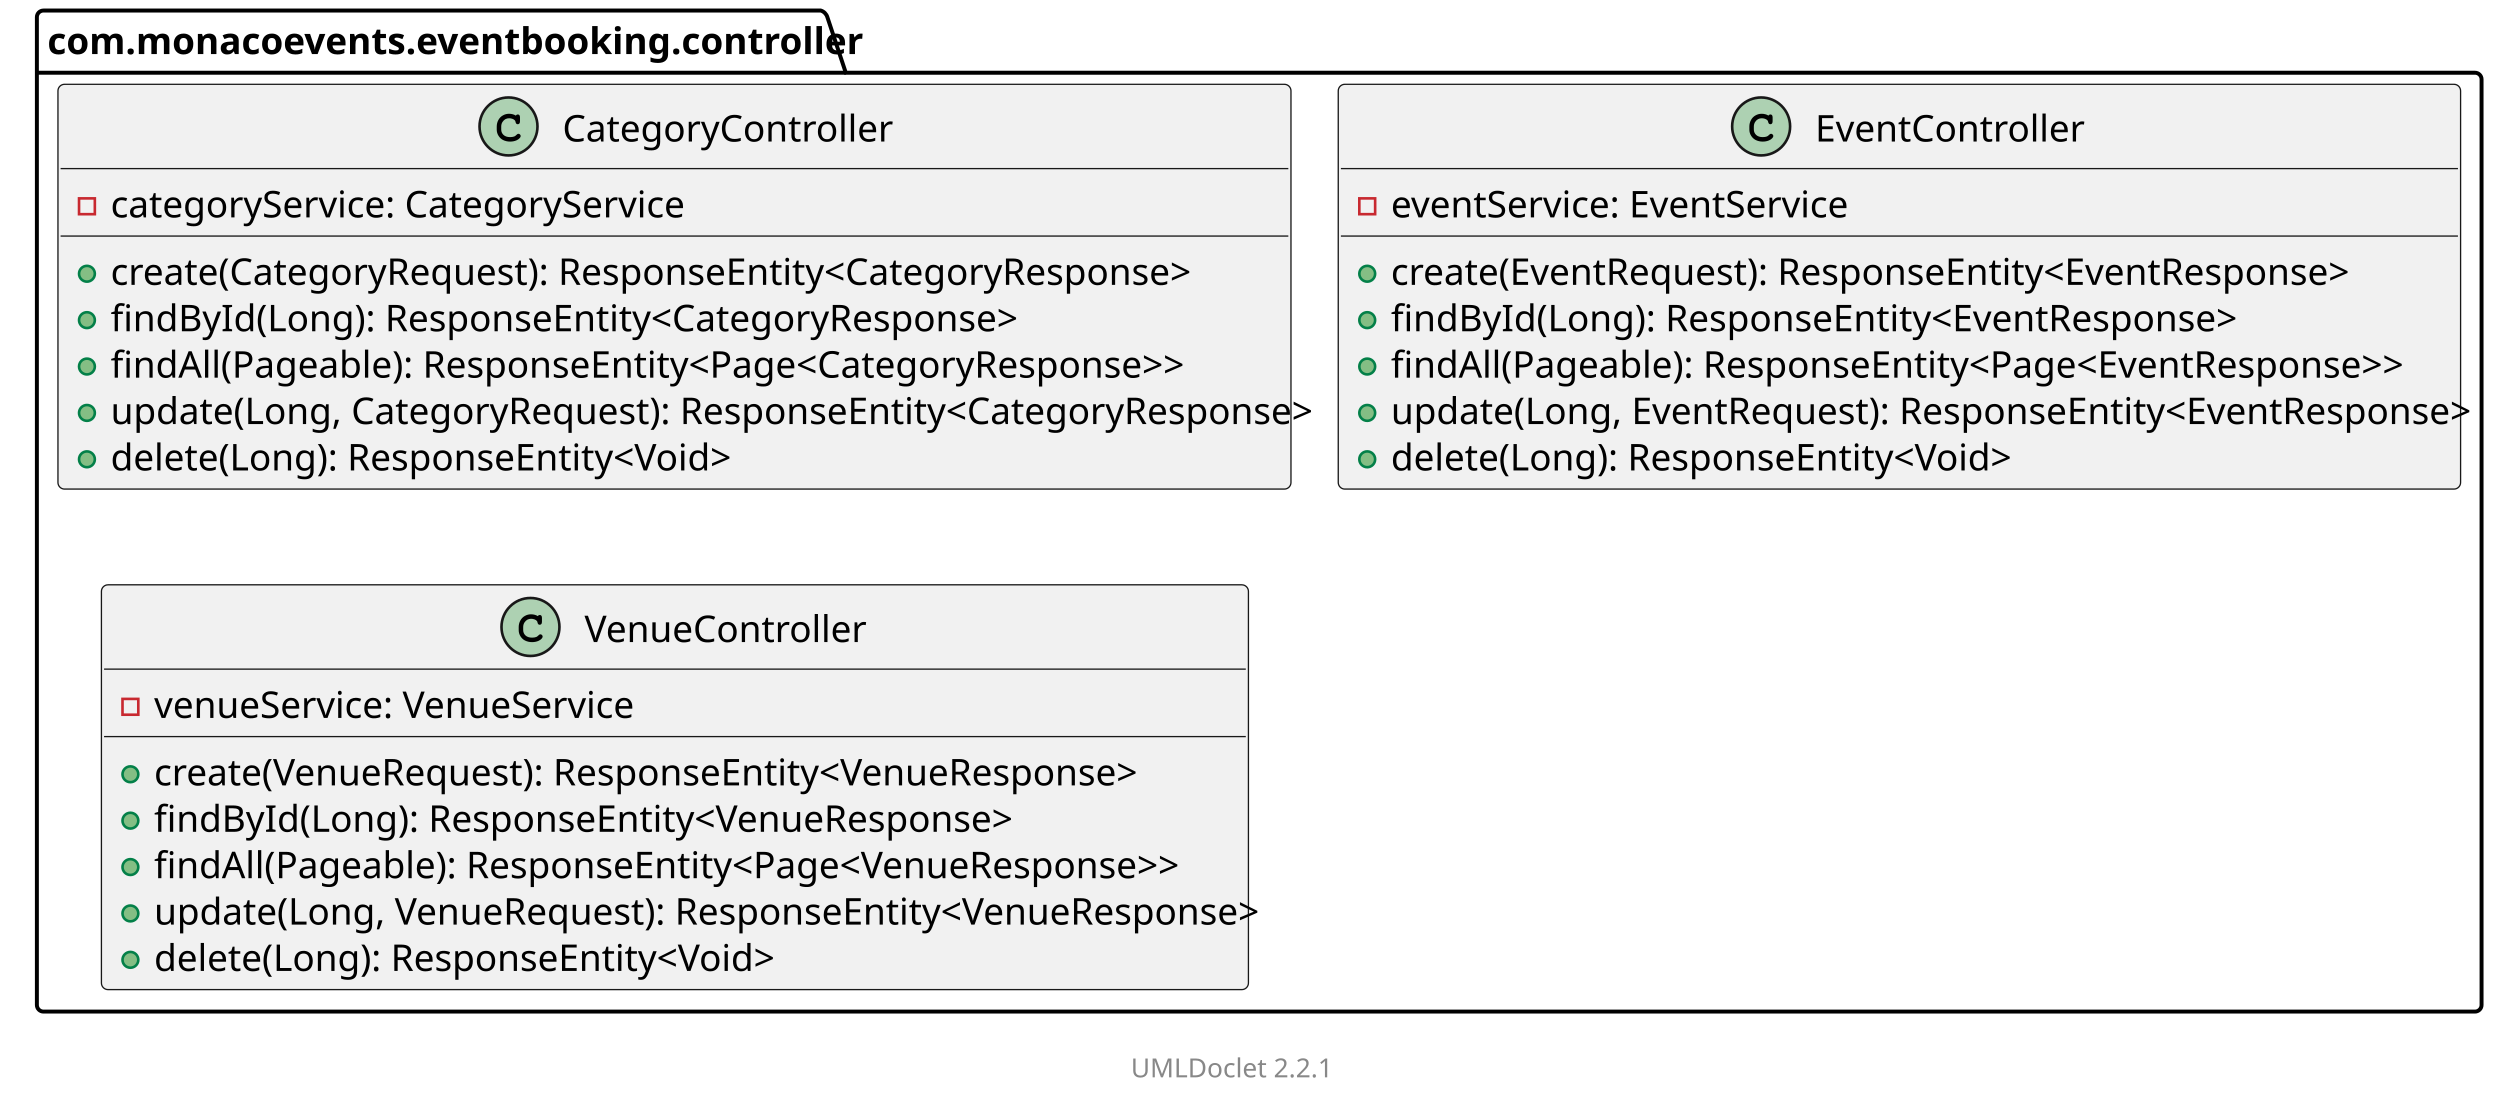
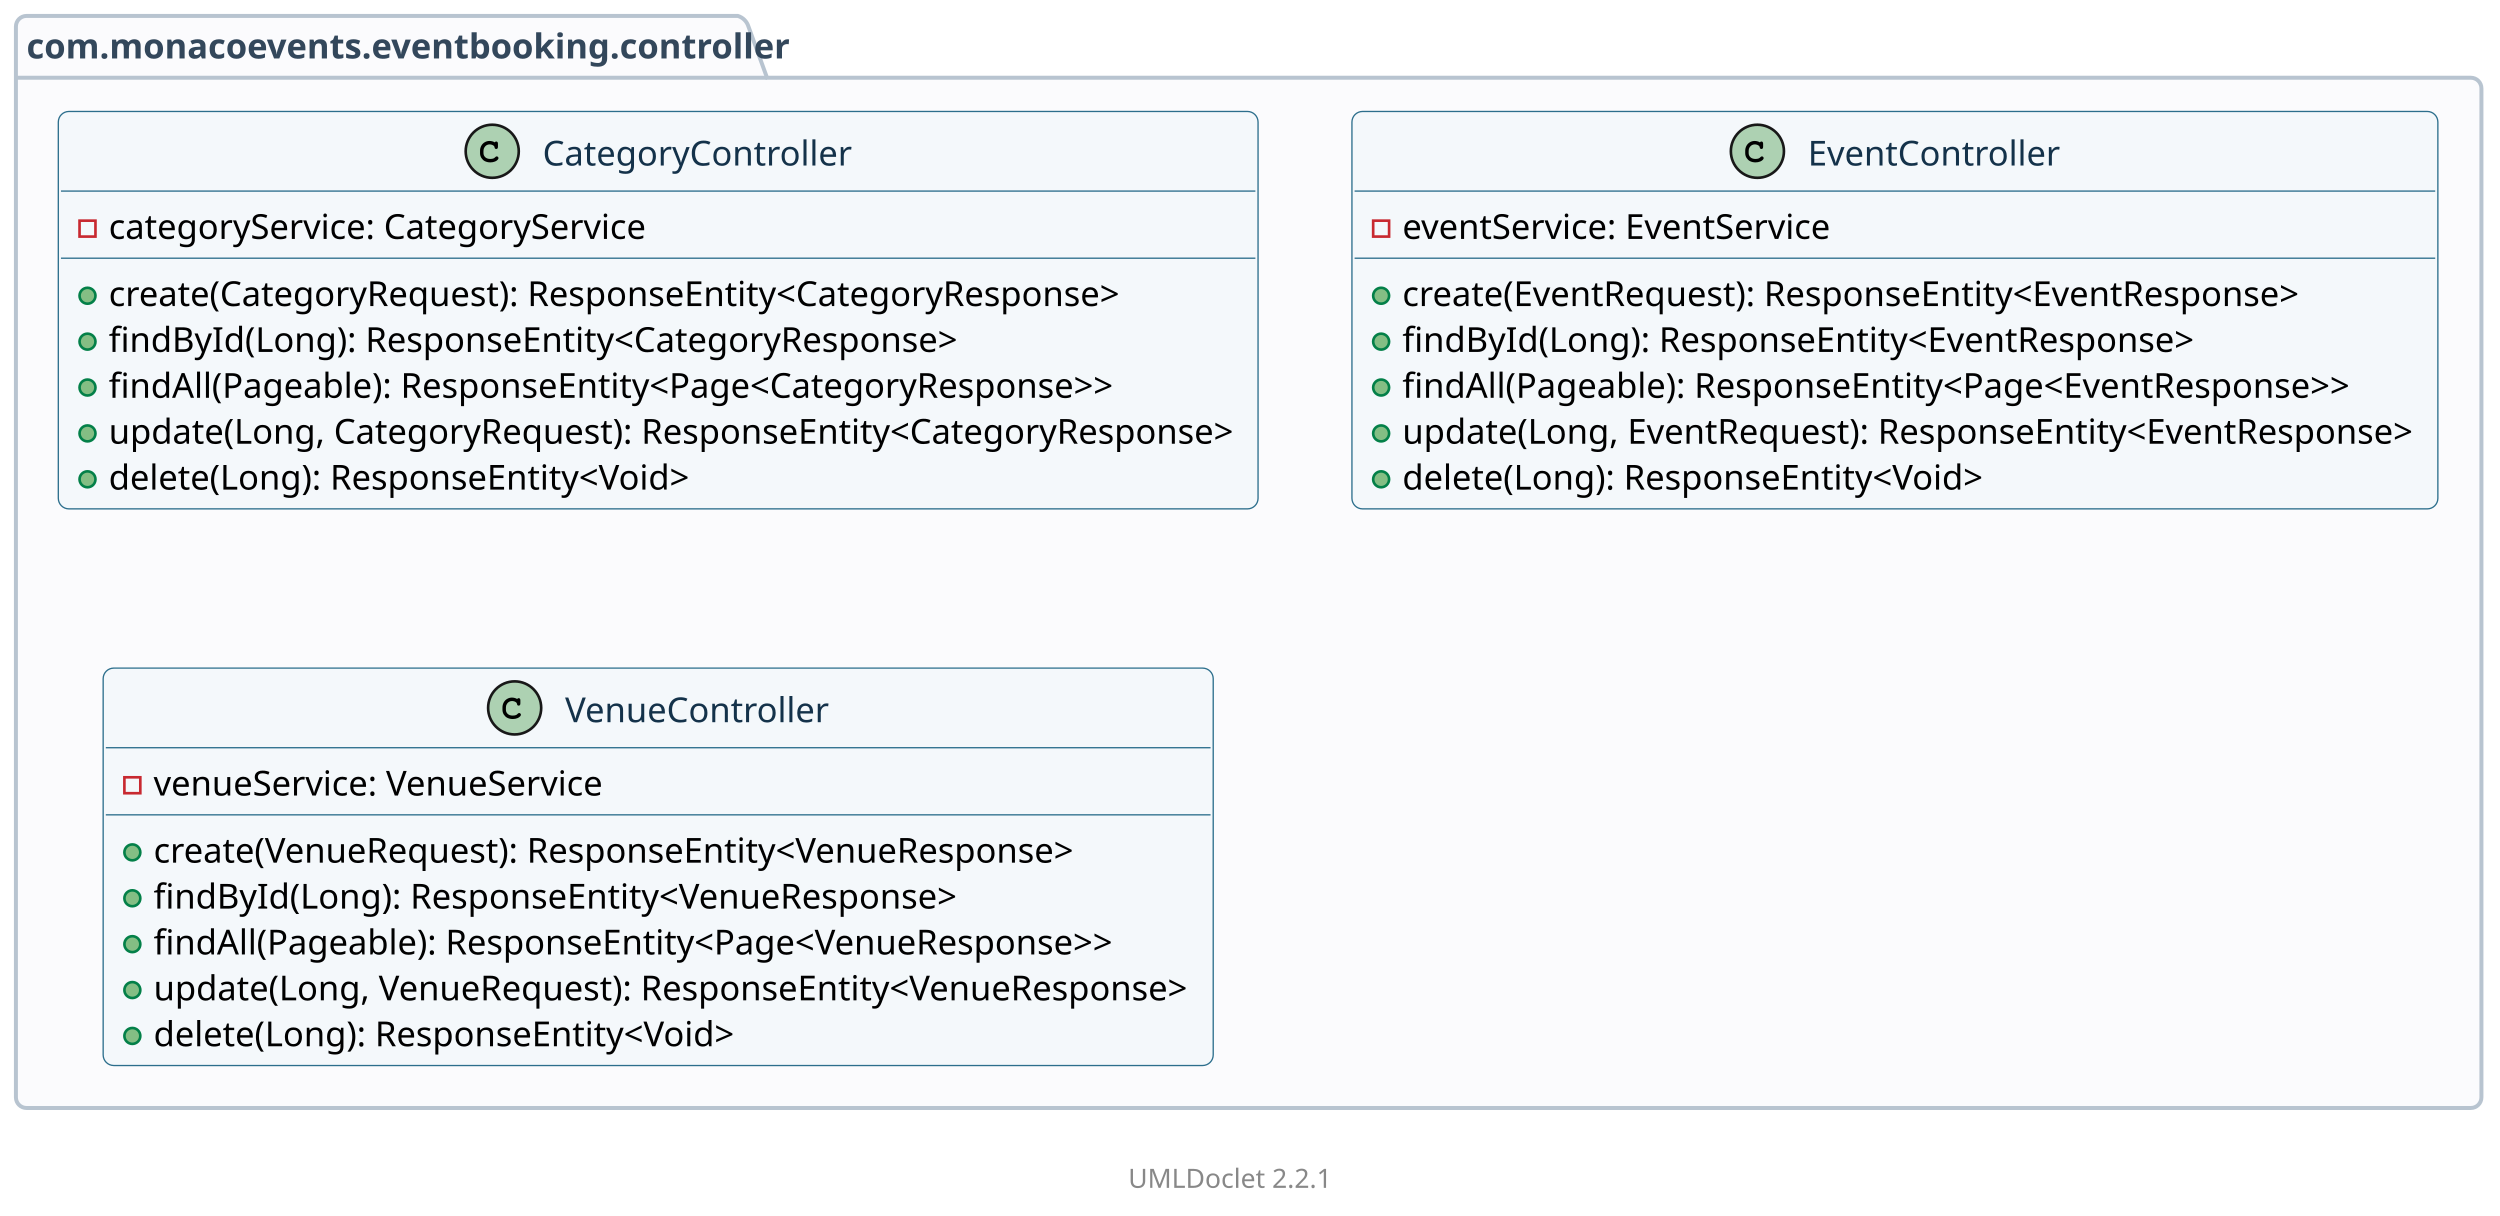
- <svg xmlns="http://www.w3.org/2000/svg" xmlns:xlink="http://www.w3.org/1999/xlink" contentStyleType="text/css" height="419px" preserveAspectRatio="none" style="width:949px;height:419px;background:#FFFFFF;" version="1.1" viewBox="0 0 949 419" width="949px" zoomAndPan="magnify">
+ <svg xmlns="http://www.w3.org/2000/svg" xmlns:xlink="http://www.w3.org/1999/xlink" contentStyleType="text/css" height="100%" preserveAspectRatio="none" style="width:100%;height:100%;background:#FFFFFF;" version="1.1" viewBox="0 0 942 458" width="100%" zoomAndPan="magnify">
  <defs />
  <g>
    <g id="cluster_com.monacoevents.eventbooking.controller">
-       <path d="M16.5,4 L311.562,4 A3.75,3.75 0 0 1 314.062,6.5 L321.062,27.609 L939.5,27.609 A2.5,2.5 0 0 1 942,30.109 L942,381.5 A2.5,2.5 0 0 1 939.5,384 L16.5,384 A2.5,2.5 0 0 1 14,381.5 L14,6.5 A2.5,2.5 0 0 1 16.5,4 " fill="none" style="stroke:#000000;stroke-width:1.5;" />
-       <line style="stroke:#000000;stroke-width:1.5;" x1="14" x2="321.062" y1="27.609" y2="27.609" />
-       <text fill="#000000" font-family="sans-serif" font-size="14" font-weight="bold" lengthAdjust="spacing" textLength="294.062" x="18" y="20.533">com.monacoevents.eventbooking.controller</text>
+       <path d="M10,6 L278.017,6 A6,6 0 0 1 282.017,10 L289.017,29.291 L931,29.291 A4,4 0 0 1 935,33.291 L935,413.49 A4,4 0 0 1 931,417.49 L10,417.49 A4,4 0 0 1 6,413.49 L6,10 A4,4 0 0 1 10,6 " fill="#FBFBFD" style="stroke:#B8C4D0;stroke-width:1.5;" />
+       <line style="stroke:#B8C4D0;stroke-width:1.5;" x1="6" x2="289.017" y1="29.291" y2="29.291" />
+       <text fill="#33475B" font-family="Segoe UI" font-size="13" font-weight="bold" lengthAdjust="spacing" textLength="270.017" x="10" y="22.028">com.monacoevents.eventbooking.controller</text>
    </g>
    <a href="file:/C:/Users/loris/Documents/Programming/Github/event-booking-api/target/reports/apidocs/com/monacoevents/eventbooking/controller/CategoryController.html" target="_top" title="file:/C:/Users/loris/Documents/Programming/Github/event-booking-api/target/reports/apidocs/com/monacoevents/eventbooking/controller/CategoryController.html" xlink:actuate="onRequest" xlink:href="file:/C:/Users/loris/Documents/Programming/Github/event-booking-api/target/reports/apidocs/com/monacoevents/eventbooking/controller/CategoryController.html" xlink:show="new" xlink:title="file:/C:/Users/loris/Documents/Programming/Github/event-booking-api/target/reports/apidocs/com/monacoevents/eventbooking/controller/CategoryController.html" xlink:type="simple">
      <g id="elem_CategoryController">
-         <rect codeLine="12" fill="#F1F1F1" height="153.656" id="CategoryController" rx="2.5" ry="2.5" style="stroke:#181818;stroke-width:0.5;" width="468.053" x="22" y="32" />
-         <ellipse cx="193.028" cy="48" fill="#ADD1B2" rx="11" ry="11" style="stroke:#181818;stroke-width:1.0;" />
-         <path d="M195.794,43.875 Q195.95,43.656 196.138,43.547 Q196.325,43.438 196.544,43.438 Q196.919,43.438 197.153,43.703 Q197.388,43.953 197.388,44.562 L197.388,46.016 Q197.388,46.625 197.153,46.891 Q196.919,47.156 196.544,47.156 Q196.2,47.156 195.997,46.953 Q195.794,46.766 195.685,46.25 Q195.638,45.891 195.45,45.703 Q195.122,45.328 194.513,45.109 Q193.903,44.891 193.278,44.891 Q192.513,44.891 191.872,45.219 Q191.247,45.547 190.747,46.297 Q190.263,47.047 190.263,48.078 L190.263,49.172 Q190.263,50.406 191.153,51.234 Q192.044,52.047 193.638,52.047 Q194.575,52.047 195.231,51.797 Q195.622,51.641 196.044,51.203 Q196.31,50.938 196.45,50.859 Q196.606,50.781 196.81,50.781 Q197.138,50.781 197.388,51.047 Q197.653,51.297 197.653,51.641 Q197.653,51.984 197.31,52.391 Q196.81,52.969 196.013,53.297 Q194.935,53.75 193.638,53.75 Q192.122,53.75 190.919,53.125 Q189.935,52.625 189.247,51.562 Q188.56,50.484 188.56,49.203 L188.56,48.047 Q188.56,46.719 189.169,45.578 Q189.794,44.422 190.888,43.812 Q191.981,43.188 193.216,43.188 Q193.95,43.188 194.591,43.359 Q195.247,43.516 195.794,43.875 Z " fill="#000000" />
-         <text fill="#000000" font-family="sans-serif" font-size="14" lengthAdjust="spacing" textLength="117.496" x="213.528" y="53.728">CategoryController</text>
-         <line style="stroke:#181818;stroke-width:0.5;" x1="23" x2="489.053" y1="64" y2="64" />
-         <rect fill="none" height="6" style="stroke:#C82930;stroke-width:1.0;" width="6" x="30" y="75.305" />
-         <text fill="#000000" font-family="sans-serif" font-size="14" lengthAdjust="spacing" textLength="211.648" x="42" y="82.533">categoryService: CategoryService</text>
-         <line style="stroke:#181818;stroke-width:0.5;" x1="23" x2="489.053" y1="89.609" y2="89.609" />
-         <ellipse cx="33" cy="103.914" fill="#84BE84" rx="3" ry="3" style="stroke:#038048;stroke-width:1.0;" />
-         <text fill="#000000" font-family="sans-serif" font-size="14" lengthAdjust="spacing" textLength="399.219" x="42" y="108.143">create(CategoryRequest): ResponseEntity&lt;CategoryResponse&gt;</text>
-         <ellipse cx="33" cy="121.523" fill="#84BE84" rx="3" ry="3" style="stroke:#038048;stroke-width:1.0;" />
-         <text fill="#000000" font-family="sans-serif" font-size="14" lengthAdjust="spacing" textLength="333.088" x="42" y="125.752">findById(Long): ResponseEntity&lt;CategoryResponse&gt;</text>
-         <ellipse cx="33" cy="139.133" fill="#84BE84" rx="3" ry="3" style="stroke:#038048;stroke-width:1.0;" />
-         <text fill="#000000" font-family="sans-serif" font-size="14" lengthAdjust="spacing" textLength="397.701" x="42" y="143.361">findAll(Pageable): ResponseEntity&lt;Page&lt;CategoryResponse&gt;&gt;</text>
-         <ellipse cx="33" cy="156.742" fill="#84BE84" rx="3" ry="3" style="stroke:#038048;stroke-width:1.0;" />
-         <text fill="#000000" font-family="sans-serif" font-size="14" lengthAdjust="spacing" textLength="442.053" x="42" y="160.971">update(Long, CategoryRequest): ResponseEntity&lt;CategoryResponse&gt;</text>
-         <ellipse cx="33" cy="174.352" fill="#84BE84" rx="3" ry="3" style="stroke:#038048;stroke-width:1.0;" />
-         <text fill="#000000" font-family="sans-serif" font-size="14" lengthAdjust="spacing" textLength="228.819" x="42" y="178.58">delete(Long): ResponseEntity&lt;Void&gt;</text>
+         <rect codeLine="25" fill="#F4F8FB" height="149.746" id="CategoryController" rx="4" ry="4" style="stroke:#2C6E8C;stroke-width:0.5;" width="452.064" x="21.97" y="42" />
+         <ellipse cx="185.47" cy="57" fill="#ADD1B2" rx="10" ry="10" style="stroke:#181818;stroke-width:1.0;" />
+         <path d="M186.408,53.641 Q186.533,53.469 186.673,53.391 Q186.814,53.312 186.986,53.312 Q187.267,53.312 187.439,53.516 Q187.626,53.703 187.626,54.172 L187.626,55.281 Q187.626,55.75 187.439,55.953 Q187.267,56.141 186.986,56.141 Q186.72,56.141 186.564,56 Q186.408,55.859 186.33,55.453 Q186.283,55.188 186.158,55.047 Q185.892,54.75 185.423,54.578 Q184.955,54.406 184.486,54.406 Q183.908,54.406 183.408,54.672 Q182.923,54.922 182.548,55.5 Q182.173,56.062 182.173,56.844 L182.173,57.688 Q182.173,58.625 182.861,59.266 Q183.548,59.891 184.751,59.891 Q185.486,59.891 185.986,59.688 Q186.267,59.578 186.595,59.234 Q186.798,59.031 186.908,58.984 Q187.033,58.922 187.173,58.922 Q187.439,58.922 187.626,59.125 Q187.83,59.312 187.83,59.578 Q187.83,59.844 187.564,60.156 Q187.173,60.594 186.564,60.844 Q185.751,61.188 184.767,61.188 Q183.611,61.188 182.673,60.719 Q181.923,60.328 181.392,59.516 Q180.876,58.688 180.876,57.719 L180.876,56.828 Q180.876,55.812 181.345,54.938 Q181.83,54.062 182.658,53.594 Q183.501,53.109 184.439,53.109 Q185.001,53.109 185.486,53.25 Q185.986,53.375 186.408,53.641 Z " fill="#000000" />
+         <text fill="#14324A" font-family="Segoe UI" font-size="13" lengthAdjust="spacing" textLength="117.064" x="204.47" y="62.383">CategoryController</text>
+         <line style="stroke:#2C6E8C;stroke-width:0.5;" x1="22.97" x2="473.034" y1="72" y2="72" />
+         <rect fill="none" height="6" style="stroke:#C82930;stroke-width:1.0;" width="6" x="29.97" y="83.145" />
+         <text fill="#000000" font-family="Segoe UI" font-size="13" lengthAdjust="spacing" textLength="202.979" x="40.97" y="90.028">categoryService: CategoryService</text>
+         <line style="stroke:#2C6E8C;stroke-width:0.5;" x1="22.97" x2="473.034" y1="97.291" y2="97.291" />
+         <ellipse cx="32.97" cy="111.436" fill="#84BE84" rx="3" ry="3" style="stroke:#038048;stroke-width:1.0;" />
+         <text fill="#000000" font-family="Segoe UI" font-size="13" lengthAdjust="spacing" textLength="383.919" x="40.97" y="115.319">create(CategoryRequest): ResponseEntity&lt;CategoryResponse&gt;</text>
+         <ellipse cx="32.97" cy="128.727" fill="#84BE84" rx="3" ry="3" style="stroke:#038048;stroke-width:1.0;" />
+         <text fill="#000000" font-family="Segoe UI" font-size="13" lengthAdjust="spacing" textLength="324.372" x="40.97" y="132.61">findById(Long): ResponseEntity&lt;CategoryResponse&gt;</text>
+         <ellipse cx="32.97" cy="146.019" fill="#84BE84" rx="3" ry="3" style="stroke:#038048;stroke-width:1.0;" />
+         <text fill="#000000" font-family="Segoe UI" font-size="13" lengthAdjust="spacing" textLength="387.188" x="40.97" y="149.901">findAll(Pageable): ResponseEntity&lt;Page&lt;CategoryResponse&gt;&gt;</text>
+         <ellipse cx="32.97" cy="163.31" fill="#84BE84" rx="3" ry="3" style="stroke:#038048;stroke-width:1.0;" />
+         <text fill="#000000" font-family="Segoe UI" font-size="13" lengthAdjust="spacing" textLength="427.064" x="40.97" y="167.192">update(Long, CategoryRequest): ResponseEntity&lt;CategoryResponse&gt;</text>
+         <ellipse cx="32.97" cy="180.601" fill="#84BE84" rx="3" ry="3" style="stroke:#038048;stroke-width:1.0;" />
+         <text fill="#000000" font-family="Segoe UI" font-size="13" lengthAdjust="spacing" textLength="225.316" x="40.97" y="184.483">delete(Long): ResponseEntity&lt;Void&gt;</text>
      </g>
    </a>
    <a href="file:/C:/Users/loris/Documents/Programming/Github/event-booking-api/target/reports/apidocs/com/monacoevents/eventbooking/controller/EventController.html" target="_top" title="file:/C:/Users/loris/Documents/Programming/Github/event-booking-api/target/reports/apidocs/com/monacoevents/eventbooking/controller/EventController.html" xlink:actuate="onRequest" xlink:href="file:/C:/Users/loris/Documents/Programming/Github/event-booking-api/target/reports/apidocs/com/monacoevents/eventbooking/controller/EventController.html" xlink:show="new" xlink:title="file:/C:/Users/loris/Documents/Programming/Github/event-booking-api/target/reports/apidocs/com/monacoevents/eventbooking/controller/EventController.html" xlink:type="simple">
      <g id="elem_EventController">
-         <rect codeLine="21" fill="#F1F1F1" height="153.656" id="EventController" rx="2.5" ry="2.5" style="stroke:#181818;stroke-width:0.5;" width="426.039" x="508" y="32" />
-         <ellipse cx="668.525" cy="48" fill="#ADD1B2" rx="11" ry="11" style="stroke:#181818;stroke-width:1.0;" />
-         <path d="M671.29,43.875 Q671.447,43.656 671.634,43.547 Q671.822,43.438 672.04,43.438 Q672.415,43.438 672.65,43.703 Q672.884,43.953 672.884,44.562 L672.884,46.016 Q672.884,46.625 672.65,46.891 Q672.415,47.156 672.04,47.156 Q671.697,47.156 671.494,46.953 Q671.29,46.766 671.181,46.25 Q671.134,45.891 670.947,45.703 Q670.619,45.328 670.009,45.109 Q669.4,44.891 668.775,44.891 Q668.009,44.891 667.369,45.219 Q666.744,45.547 666.244,46.297 Q665.759,47.047 665.759,48.078 L665.759,49.172 Q665.759,50.406 666.65,51.234 Q667.54,52.047 669.134,52.047 Q670.072,52.047 670.728,51.797 Q671.119,51.641 671.54,51.203 Q671.806,50.938 671.947,50.859 Q672.103,50.781 672.306,50.781 Q672.634,50.781 672.884,51.047 Q673.15,51.297 673.15,51.641 Q673.15,51.984 672.806,52.391 Q672.306,52.969 671.509,53.297 Q670.431,53.75 669.134,53.75 Q667.619,53.75 666.415,53.125 Q665.431,52.625 664.744,51.562 Q664.056,50.484 664.056,49.203 L664.056,48.047 Q664.056,46.719 664.665,45.578 Q665.29,44.422 666.384,43.812 Q667.478,43.188 668.712,43.188 Q669.447,43.188 670.087,43.359 Q670.744,43.516 671.29,43.875 Z " fill="#000000" />
-         <text fill="#000000" font-family="sans-serif" font-size="14" lengthAdjust="spacing" textLength="96.489" x="689.025" y="53.728">EventController</text>
-         <line style="stroke:#181818;stroke-width:0.5;" x1="509" x2="933.039" y1="64" y2="64" />
-         <rect fill="none" height="6" style="stroke:#C82930;stroke-width:1.0;" width="6" x="516" y="75.305" />
-         <text fill="#000000" font-family="sans-serif" font-size="14" lengthAdjust="spacing" textLength="171.192" x="528" y="82.533">eventService: EventService</text>
-         <line style="stroke:#181818;stroke-width:0.5;" x1="509" x2="933.039" y1="89.609" y2="89.609" />
-         <ellipse cx="519" cy="103.914" fill="#84BE84" rx="3" ry="3" style="stroke:#038048;stroke-width:1.0;" />
-         <text fill="#000000" font-family="sans-serif" font-size="14" lengthAdjust="spacing" textLength="357.205" x="528" y="108.143">create(EventRequest): ResponseEntity&lt;EventResponse&gt;</text>
-         <ellipse cx="519" cy="121.523" fill="#84BE84" rx="3" ry="3" style="stroke:#038048;stroke-width:1.0;" />
-         <text fill="#000000" font-family="sans-serif" font-size="14" lengthAdjust="spacing" textLength="312.081" x="528" y="125.752">findById(Long): ResponseEntity&lt;EventResponse&gt;</text>
-         <ellipse cx="519" cy="139.133" fill="#84BE84" rx="3" ry="3" style="stroke:#038048;stroke-width:1.0;" />
-         <text fill="#000000" font-family="sans-serif" font-size="14" lengthAdjust="spacing" textLength="376.694" x="528" y="143.361">findAll(Pageable): ResponseEntity&lt;Page&lt;EventResponse&gt;&gt;</text>
-         <ellipse cx="519" cy="156.742" fill="#84BE84" rx="3" ry="3" style="stroke:#038048;stroke-width:1.0;" />
-         <text fill="#000000" font-family="sans-serif" font-size="14" lengthAdjust="spacing" textLength="400.039" x="528" y="160.971">update(Long, EventRequest): ResponseEntity&lt;EventResponse&gt;</text>
-         <ellipse cx="519" cy="174.352" fill="#84BE84" rx="3" ry="3" style="stroke:#038048;stroke-width:1.0;" />
-         <text fill="#000000" font-family="sans-serif" font-size="14" lengthAdjust="spacing" textLength="228.819" x="528" y="178.58">delete(Long): ResponseEntity&lt;Void&gt;</text>
+         <rect codeLine="34" fill="#F4F8FB" height="149.746" id="EventController" rx="4" ry="4" style="stroke:#2C6E8C;stroke-width:0.5;" width="409.179" x="509.41" y="42" />
+         <ellipse cx="662.189" cy="57" fill="#ADD1B2" rx="10" ry="10" style="stroke:#181818;stroke-width:1.0;" />
+         <path d="M663.127,53.641 Q663.252,53.469 663.392,53.391 Q663.533,53.312 663.705,53.312 Q663.986,53.312 664.158,53.516 Q664.345,53.703 664.345,54.172 L664.345,55.281 Q664.345,55.75 664.158,55.953 Q663.986,56.141 663.705,56.141 Q663.439,56.141 663.283,56 Q663.127,55.859 663.048,55.453 Q663.002,55.188 662.877,55.047 Q662.611,54.75 662.142,54.578 Q661.673,54.406 661.205,54.406 Q660.627,54.406 660.127,54.672 Q659.642,54.922 659.267,55.5 Q658.892,56.062 658.892,56.844 L658.892,57.688 Q658.892,58.625 659.58,59.266 Q660.267,59.891 661.47,59.891 Q662.205,59.891 662.705,59.688 Q662.986,59.578 663.314,59.234 Q663.517,59.031 663.627,58.984 Q663.752,58.922 663.892,58.922 Q664.158,58.922 664.345,59.125 Q664.548,59.312 664.548,59.578 Q664.548,59.844 664.283,60.156 Q663.892,60.594 663.283,60.844 Q662.47,61.188 661.486,61.188 Q660.33,61.188 659.392,60.719 Q658.642,60.328 658.111,59.516 Q657.595,58.688 657.595,57.719 L657.595,56.828 Q657.595,55.812 658.064,54.938 Q658.548,54.062 659.377,53.594 Q660.22,53.109 661.158,53.109 Q661.72,53.109 662.205,53.25 Q662.705,53.375 663.127,53.641 Z " fill="#000000" />
+         <text fill="#14324A" font-family="Segoe UI" font-size="13" lengthAdjust="spacing" textLength="95.621" x="681.189" y="62.383">EventController</text>
+         <line style="stroke:#2C6E8C;stroke-width:0.5;" x1="510.41" x2="917.589" y1="72" y2="72" />
+         <rect fill="none" height="6" style="stroke:#C82930;stroke-width:1.0;" width="6" x="517.41" y="83.145" />
+         <text fill="#000000" font-family="Segoe UI" font-size="13" lengthAdjust="spacing" textLength="162.081" x="528.41" y="90.028">eventService: EventService</text>
+         <line style="stroke:#2C6E8C;stroke-width:0.5;" x1="510.41" x2="917.589" y1="97.291" y2="97.291" />
+         <ellipse cx="520.41" cy="111.436" fill="#84BE84" rx="3" ry="3" style="stroke:#038048;stroke-width:1.0;" />
+         <text fill="#000000" font-family="Segoe UI" font-size="13" lengthAdjust="spacing" textLength="341.034" x="528.41" y="115.319">create(EventRequest): ResponseEntity&lt;EventResponse&gt;</text>
+         <ellipse cx="520.41" cy="128.727" fill="#84BE84" rx="3" ry="3" style="stroke:#038048;stroke-width:1.0;" />
+         <text fill="#000000" font-family="Segoe UI" font-size="13" lengthAdjust="spacing" textLength="302.929" x="528.41" y="132.61">findById(Long): ResponseEntity&lt;EventResponse&gt;</text>
+         <ellipse cx="520.41" cy="146.019" fill="#84BE84" rx="3" ry="3" style="stroke:#038048;stroke-width:1.0;" />
+         <text fill="#000000" font-family="Segoe UI" font-size="13" lengthAdjust="spacing" textLength="365.746" x="528.41" y="149.901">findAll(Pageable): ResponseEntity&lt;Page&lt;EventResponse&gt;&gt;</text>
+         <ellipse cx="520.41" cy="163.31" fill="#84BE84" rx="3" ry="3" style="stroke:#038048;stroke-width:1.0;" />
+         <text fill="#000000" font-family="Segoe UI" font-size="13" lengthAdjust="spacing" textLength="384.179" x="528.41" y="167.192">update(Long, EventRequest): ResponseEntity&lt;EventResponse&gt;</text>
+         <ellipse cx="520.41" cy="180.601" fill="#84BE84" rx="3" ry="3" style="stroke:#038048;stroke-width:1.0;" />
+         <text fill="#000000" font-family="Segoe UI" font-size="13" lengthAdjust="spacing" textLength="225.316" x="528.41" y="184.483">delete(Long): ResponseEntity&lt;Void&gt;</text>
      </g>
    </a>
    <a href="file:/C:/Users/loris/Documents/Programming/Github/event-booking-api/target/reports/apidocs/com/monacoevents/eventbooking/controller/VenueController.html" target="_top" title="file:/C:/Users/loris/Documents/Programming/Github/event-booking-api/target/reports/apidocs/com/monacoevents/eventbooking/controller/VenueController.html" xlink:actuate="onRequest" xlink:href="file:/C:/Users/loris/Documents/Programming/Github/event-booking-api/target/reports/apidocs/com/monacoevents/eventbooking/controller/VenueController.html" xlink:show="new" xlink:title="file:/C:/Users/loris/Documents/Programming/Github/event-booking-api/target/reports/apidocs/com/monacoevents/eventbooking/controller/VenueController.html" xlink:type="simple">
      <g id="elem_VenueController">
-         <rect codeLine="30" fill="#F1F1F1" height="153.656" id="VenueController" rx="2.5" ry="2.5" style="stroke:#181818;stroke-width:0.5;" width="435.404" x="38.5" y="222" />
-         <ellipse cx="201.366" cy="238" fill="#ADD1B2" rx="11" ry="11" style="stroke:#181818;stroke-width:1.0;" />
-         <path d="M204.132,233.875 Q204.288,233.656 204.476,233.547 Q204.663,233.438 204.882,233.438 Q205.257,233.438 205.491,233.703 Q205.726,233.953 205.726,234.562 L205.726,236.016 Q205.726,236.625 205.491,236.891 Q205.257,237.156 204.882,237.156 Q204.538,237.156 204.335,236.953 Q204.132,236.766 204.023,236.25 Q203.976,235.891 203.788,235.703 Q203.46,235.328 202.851,235.109 Q202.241,234.891 201.616,234.891 Q200.851,234.891 200.21,235.219 Q199.585,235.547 199.085,236.297 Q198.601,237.047 198.601,238.078 L198.601,239.172 Q198.601,240.406 199.491,241.234 Q200.382,242.047 201.976,242.047 Q202.913,242.047 203.569,241.797 Q203.96,241.641 204.382,241.203 Q204.648,240.938 204.788,240.859 Q204.944,240.781 205.148,240.781 Q205.476,240.781 205.726,241.047 Q205.991,241.297 205.991,241.641 Q205.991,241.984 205.648,242.391 Q205.148,242.969 204.351,243.297 Q203.273,243.75 201.976,243.75 Q200.46,243.75 199.257,243.125 Q198.273,242.625 197.585,241.562 Q196.898,240.484 196.898,239.203 L196.898,238.047 Q196.898,236.719 197.507,235.578 Q198.132,234.422 199.226,233.812 Q200.319,233.188 201.554,233.188 Q202.288,233.188 202.929,233.359 Q203.585,233.516 204.132,233.875 Z " fill="#000000" />
-         <text fill="#000000" font-family="sans-serif" font-size="14" lengthAdjust="spacing" textLength="101.172" x="221.866" y="243.728">VenueController</text>
-         <line style="stroke:#181818;stroke-width:0.5;" x1="39.5" x2="472.904" y1="254" y2="254" />
-         <rect fill="none" height="6" style="stroke:#C82930;stroke-width:1.0;" width="6" x="46.5" y="265.305" />
-         <text fill="#000000" font-family="sans-serif" font-size="14" lengthAdjust="spacing" textLength="179.772" x="58.5" y="272.533">venueService: VenueService</text>
-         <line style="stroke:#181818;stroke-width:0.5;" x1="39.5" x2="472.904" y1="279.609" y2="279.609" />
-         <ellipse cx="49.5" cy="293.914" fill="#84BE84" rx="3" ry="3" style="stroke:#038048;stroke-width:1.0;" />
-         <text fill="#000000" font-family="sans-serif" font-size="14" lengthAdjust="spacing" textLength="366.57" x="58.5" y="298.143">create(VenueRequest): ResponseEntity&lt;VenueResponse&gt;</text>
-         <ellipse cx="49.5" cy="311.523" fill="#84BE84" rx="3" ry="3" style="stroke:#038048;stroke-width:1.0;" />
-         <text fill="#000000" font-family="sans-serif" font-size="14" lengthAdjust="spacing" textLength="316.764" x="58.5" y="315.752">findById(Long): ResponseEntity&lt;VenueResponse&gt;</text>
-         <ellipse cx="49.5" cy="329.133" fill="#84BE84" rx="3" ry="3" style="stroke:#038048;stroke-width:1.0;" />
-         <text fill="#000000" font-family="sans-serif" font-size="14" lengthAdjust="spacing" textLength="381.377" x="58.5" y="333.361">findAll(Pageable): ResponseEntity&lt;Page&lt;VenueResponse&gt;&gt;</text>
-         <ellipse cx="49.5" cy="346.742" fill="#84BE84" rx="3" ry="3" style="stroke:#038048;stroke-width:1.0;" />
-         <text fill="#000000" font-family="sans-serif" font-size="14" lengthAdjust="spacing" textLength="409.404" x="58.5" y="350.971">update(Long, VenueRequest): ResponseEntity&lt;VenueResponse&gt;</text>
-         <ellipse cx="49.5" cy="364.352" fill="#84BE84" rx="3" ry="3" style="stroke:#038048;stroke-width:1.0;" />
-         <text fill="#000000" font-family="sans-serif" font-size="14" lengthAdjust="spacing" textLength="228.819" x="58.5" y="368.58">delete(Long): ResponseEntity&lt;Void&gt;</text>
+         <rect codeLine="43" fill="#F4F8FB" height="149.746" id="VenueController" rx="4" ry="4" style="stroke:#2C6E8C;stroke-width:0.5;" width="418.269" x="38.87" y="251.74" />
+         <ellipse cx="193.922" cy="266.74" fill="#ADD1B2" rx="10" ry="10" style="stroke:#181818;stroke-width:1.0;" />
+         <path d="M194.859,263.381 Q194.984,263.209 195.125,263.131 Q195.265,263.053 195.437,263.053 Q195.718,263.053 195.89,263.256 Q196.078,263.443 196.078,263.912 L196.078,265.021 Q196.078,265.49 195.89,265.693 Q195.718,265.881 195.437,265.881 Q195.172,265.881 195.015,265.74 Q194.859,265.599 194.781,265.193 Q194.734,264.928 194.609,264.787 Q194.343,264.49 193.875,264.318 Q193.406,264.146 192.937,264.146 Q192.359,264.146 191.859,264.412 Q191.375,264.662 191,265.24 Q190.625,265.803 190.625,266.584 L190.625,267.428 Q190.625,268.365 191.312,269.006 Q192,269.631 193.203,269.631 Q193.937,269.631 194.437,269.428 Q194.718,269.318 195.047,268.974 Q195.25,268.771 195.359,268.724 Q195.484,268.662 195.625,268.662 Q195.89,268.662 196.078,268.865 Q196.281,269.053 196.281,269.318 Q196.281,269.584 196.015,269.896 Q195.625,270.334 195.015,270.584 Q194.203,270.928 193.218,270.928 Q192.062,270.928 191.125,270.459 Q190.375,270.068 189.843,269.256 Q189.328,268.428 189.328,267.459 L189.328,266.568 Q189.328,265.553 189.797,264.678 Q190.281,263.803 191.109,263.334 Q191.953,262.849 192.89,262.849 Q193.453,262.849 193.937,262.99 Q194.437,263.115 194.859,263.381 Z " fill="#000000" />
+         <text fill="#14324A" font-family="Segoe UI" font-size="13" lengthAdjust="spacing" textLength="100.166" x="212.922" y="272.123">VenueController</text>
+         <line style="stroke:#2C6E8C;stroke-width:0.5;" x1="39.87" x2="456.139" y1="281.74" y2="281.74" />
+         <rect fill="none" height="6" style="stroke:#C82930;stroke-width:1.0;" width="6" x="46.87" y="292.885" />
+         <text fill="#000000" font-family="Segoe UI" font-size="13" lengthAdjust="spacing" textLength="169.432" x="57.87" y="299.768">venueService: VenueService</text>
+         <line style="stroke:#2C6E8C;stroke-width:0.5;" x1="39.87" x2="456.139" y1="307.031" y2="307.031" />
+         <ellipse cx="49.87" cy="321.176" fill="#84BE84" rx="3" ry="3" style="stroke:#038048;stroke-width:1.0;" />
+         <text fill="#000000" font-family="Segoe UI" font-size="13" lengthAdjust="spacing" textLength="350.124" x="57.87" y="325.059">create(VenueRequest): ResponseEntity&lt;VenueResponse&gt;</text>
+         <ellipse cx="49.87" cy="338.467" fill="#84BE84" rx="3" ry="3" style="stroke:#038048;stroke-width:1.0;" />
+         <text fill="#000000" font-family="Segoe UI" font-size="13" lengthAdjust="spacing" textLength="307.474" x="57.87" y="342.35">findById(Long): ResponseEntity&lt;VenueResponse&gt;</text>
+         <ellipse cx="49.87" cy="355.759" fill="#84BE84" rx="3" ry="3" style="stroke:#038048;stroke-width:1.0;" />
+         <text fill="#000000" font-family="Segoe UI" font-size="13" lengthAdjust="spacing" textLength="370.291" x="57.87" y="359.641">findAll(Pageable): ResponseEntity&lt;Page&lt;VenueResponse&gt;&gt;</text>
+         <ellipse cx="49.87" cy="373.05" fill="#84BE84" rx="3" ry="3" style="stroke:#038048;stroke-width:1.0;" />
+         <text fill="#000000" font-family="Segoe UI" font-size="13" lengthAdjust="spacing" textLength="393.269" x="57.87" y="376.932">update(Long, VenueRequest): ResponseEntity&lt;VenueResponse&gt;</text>
+         <ellipse cx="49.87" cy="390.341" fill="#84BE84" rx="3" ry="3" style="stroke:#038048;stroke-width:1.0;" />
+         <text fill="#000000" font-family="Segoe UI" font-size="13" lengthAdjust="spacing" textLength="225.316" x="57.87" y="394.223">delete(Long): ResponseEntity&lt;Void&gt;</text>
      </g>
    </a>
-     <text fill="#888888" font-family="sans-serif" font-size="10" lengthAdjust="spacing" textLength="2.778" x="465.111" y="396.381"> </text>
+     <text fill="#888888" font-family="Segoe UI" font-size="10" lengthAdjust="spacing" textLength="2.759" x="462.621" y="434.281"> </text>
    <a href="https://github.com/talsma-ict/umldoclet" target="_top" title="https://github.com/talsma-ict/umldoclet" xlink:actuate="onRequest" xlink:href="https://github.com/talsma-ict/umldoclet" xlink:show="new" xlink:title="https://github.com/talsma-ict/umldoclet" xlink:type="simple">
-       <text fill="#888888" font-family="sans-serif" font-size="10" lengthAdjust="spacing" textLength="74.478" x="429.261" y="408.959">UMLDoclet 2.2.1</text>
+       <text fill="#888888" font-family="Segoe UI" font-size="10" lengthAdjust="spacing" textLength="77.778" x="425.111" y="447.582">UMLDoclet 2.2.1</text>
    </a>
  </g>
</svg>
